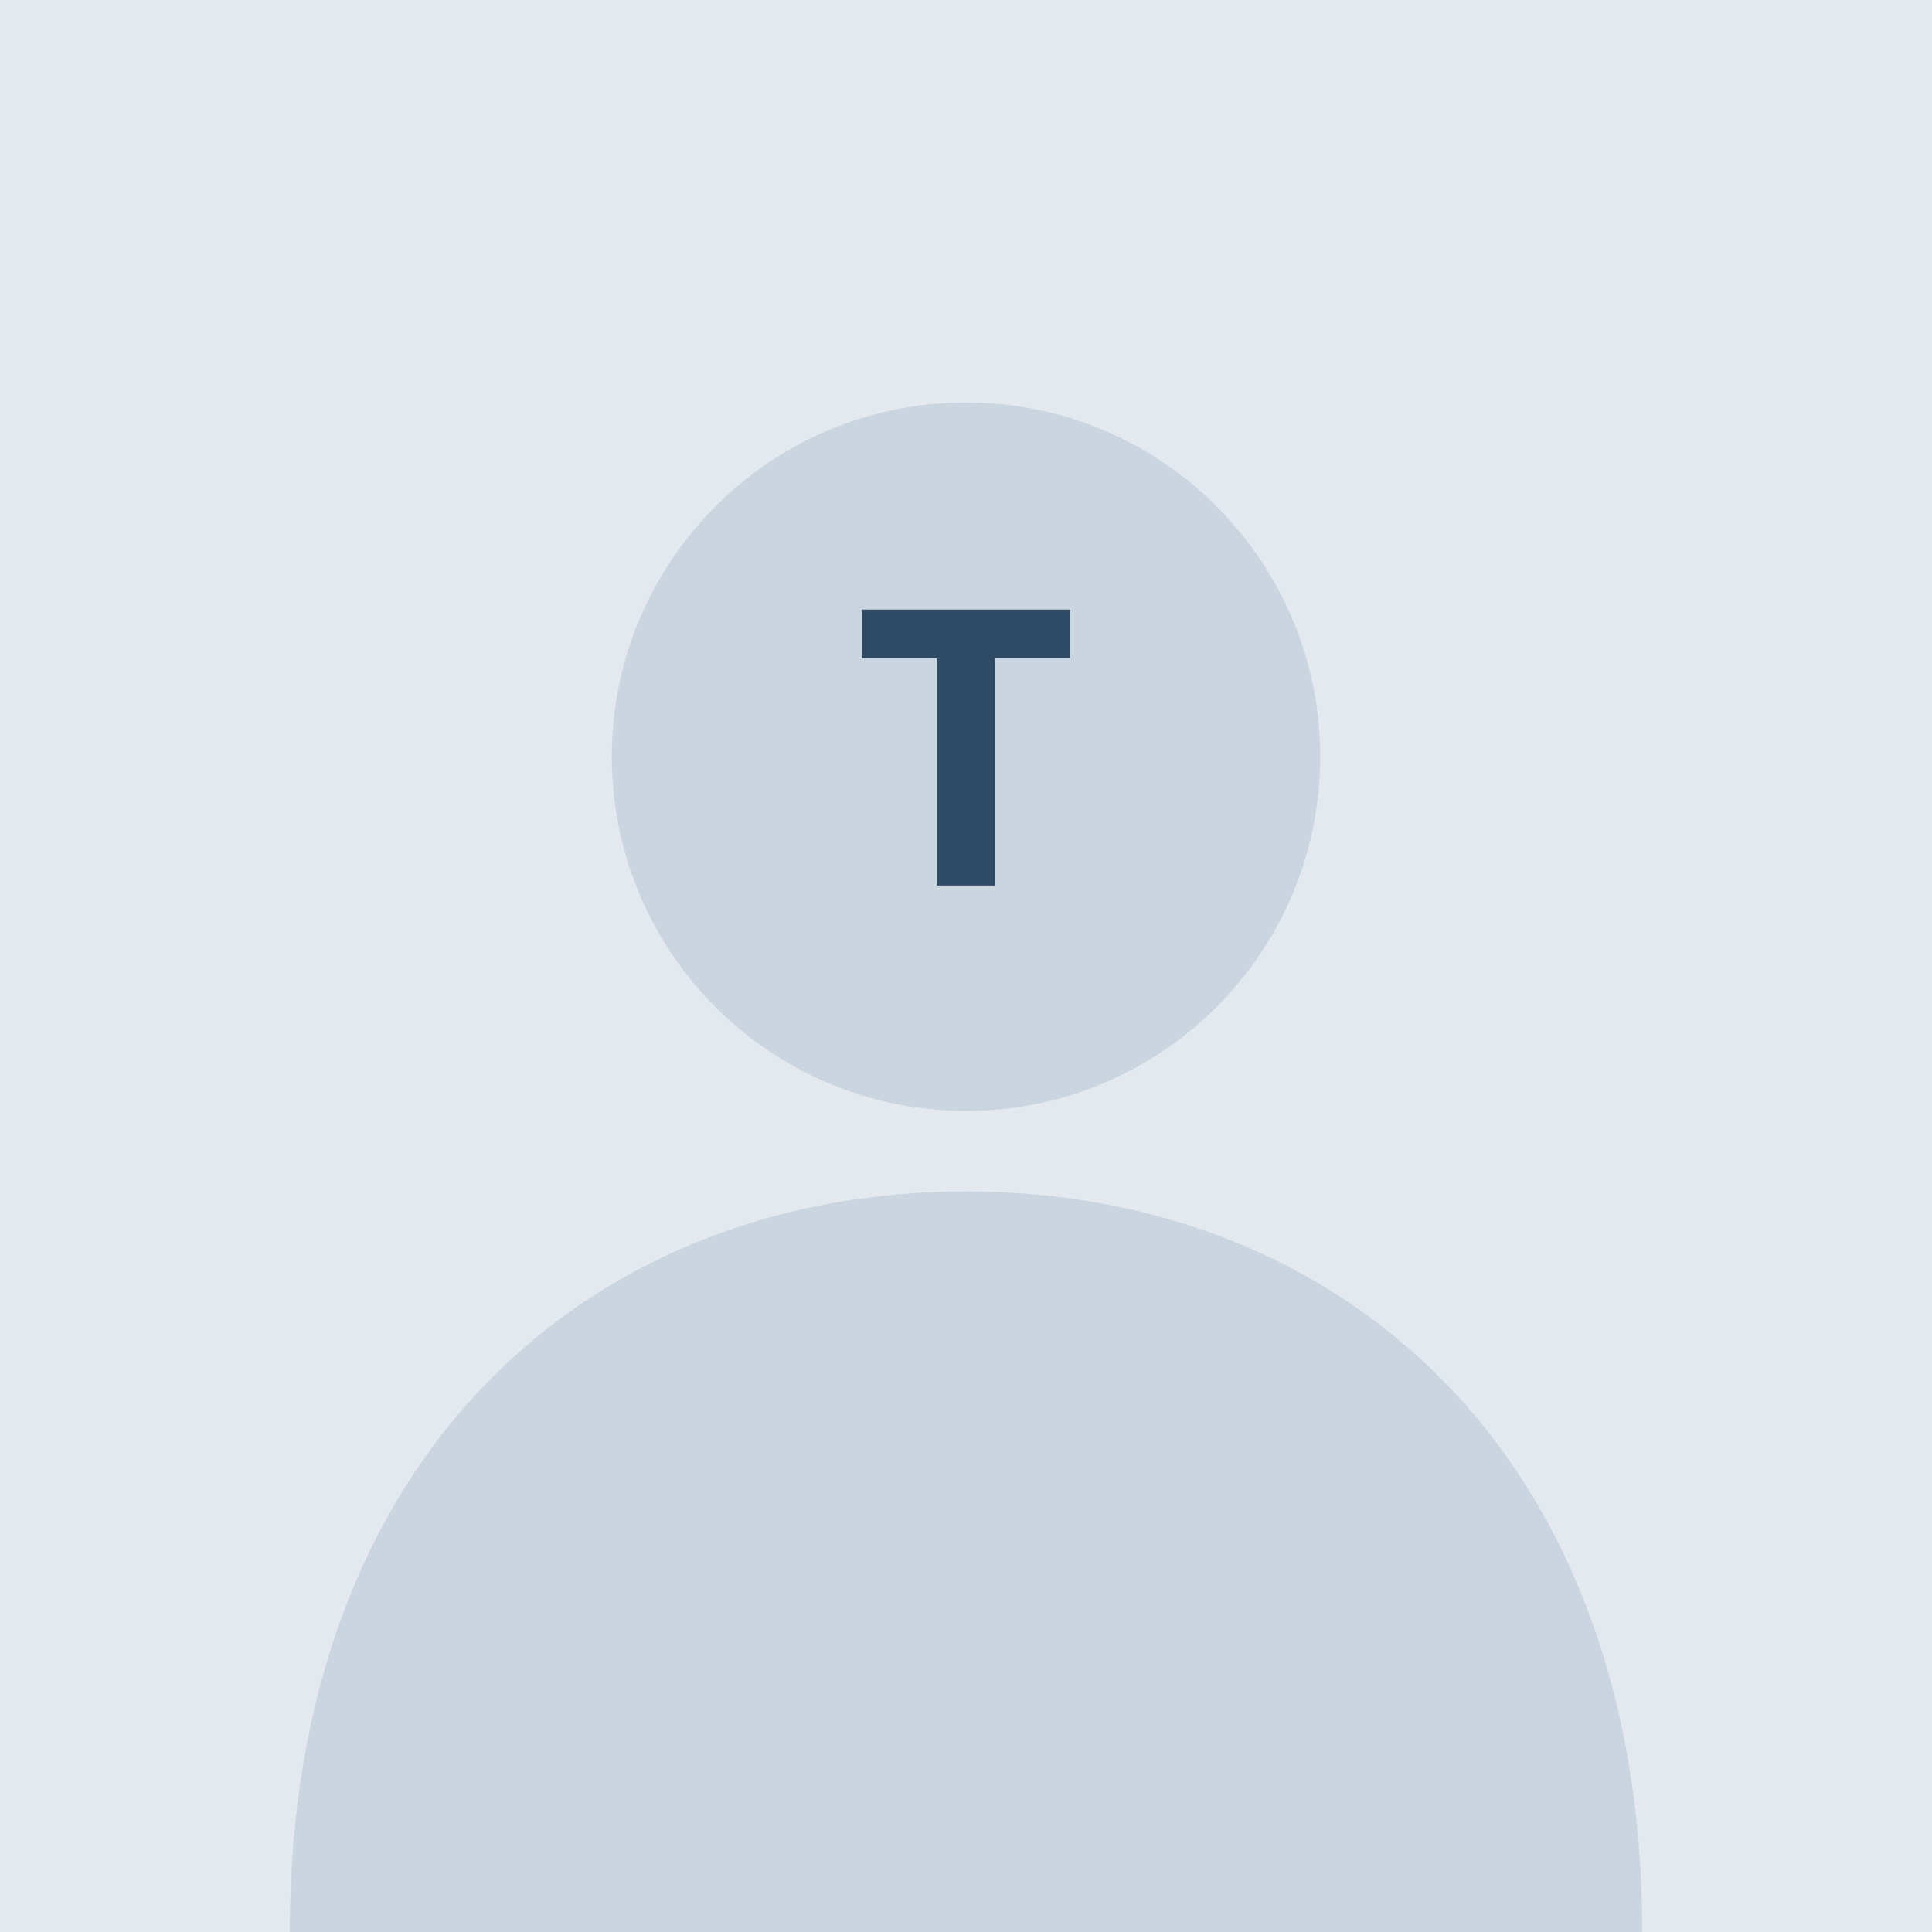
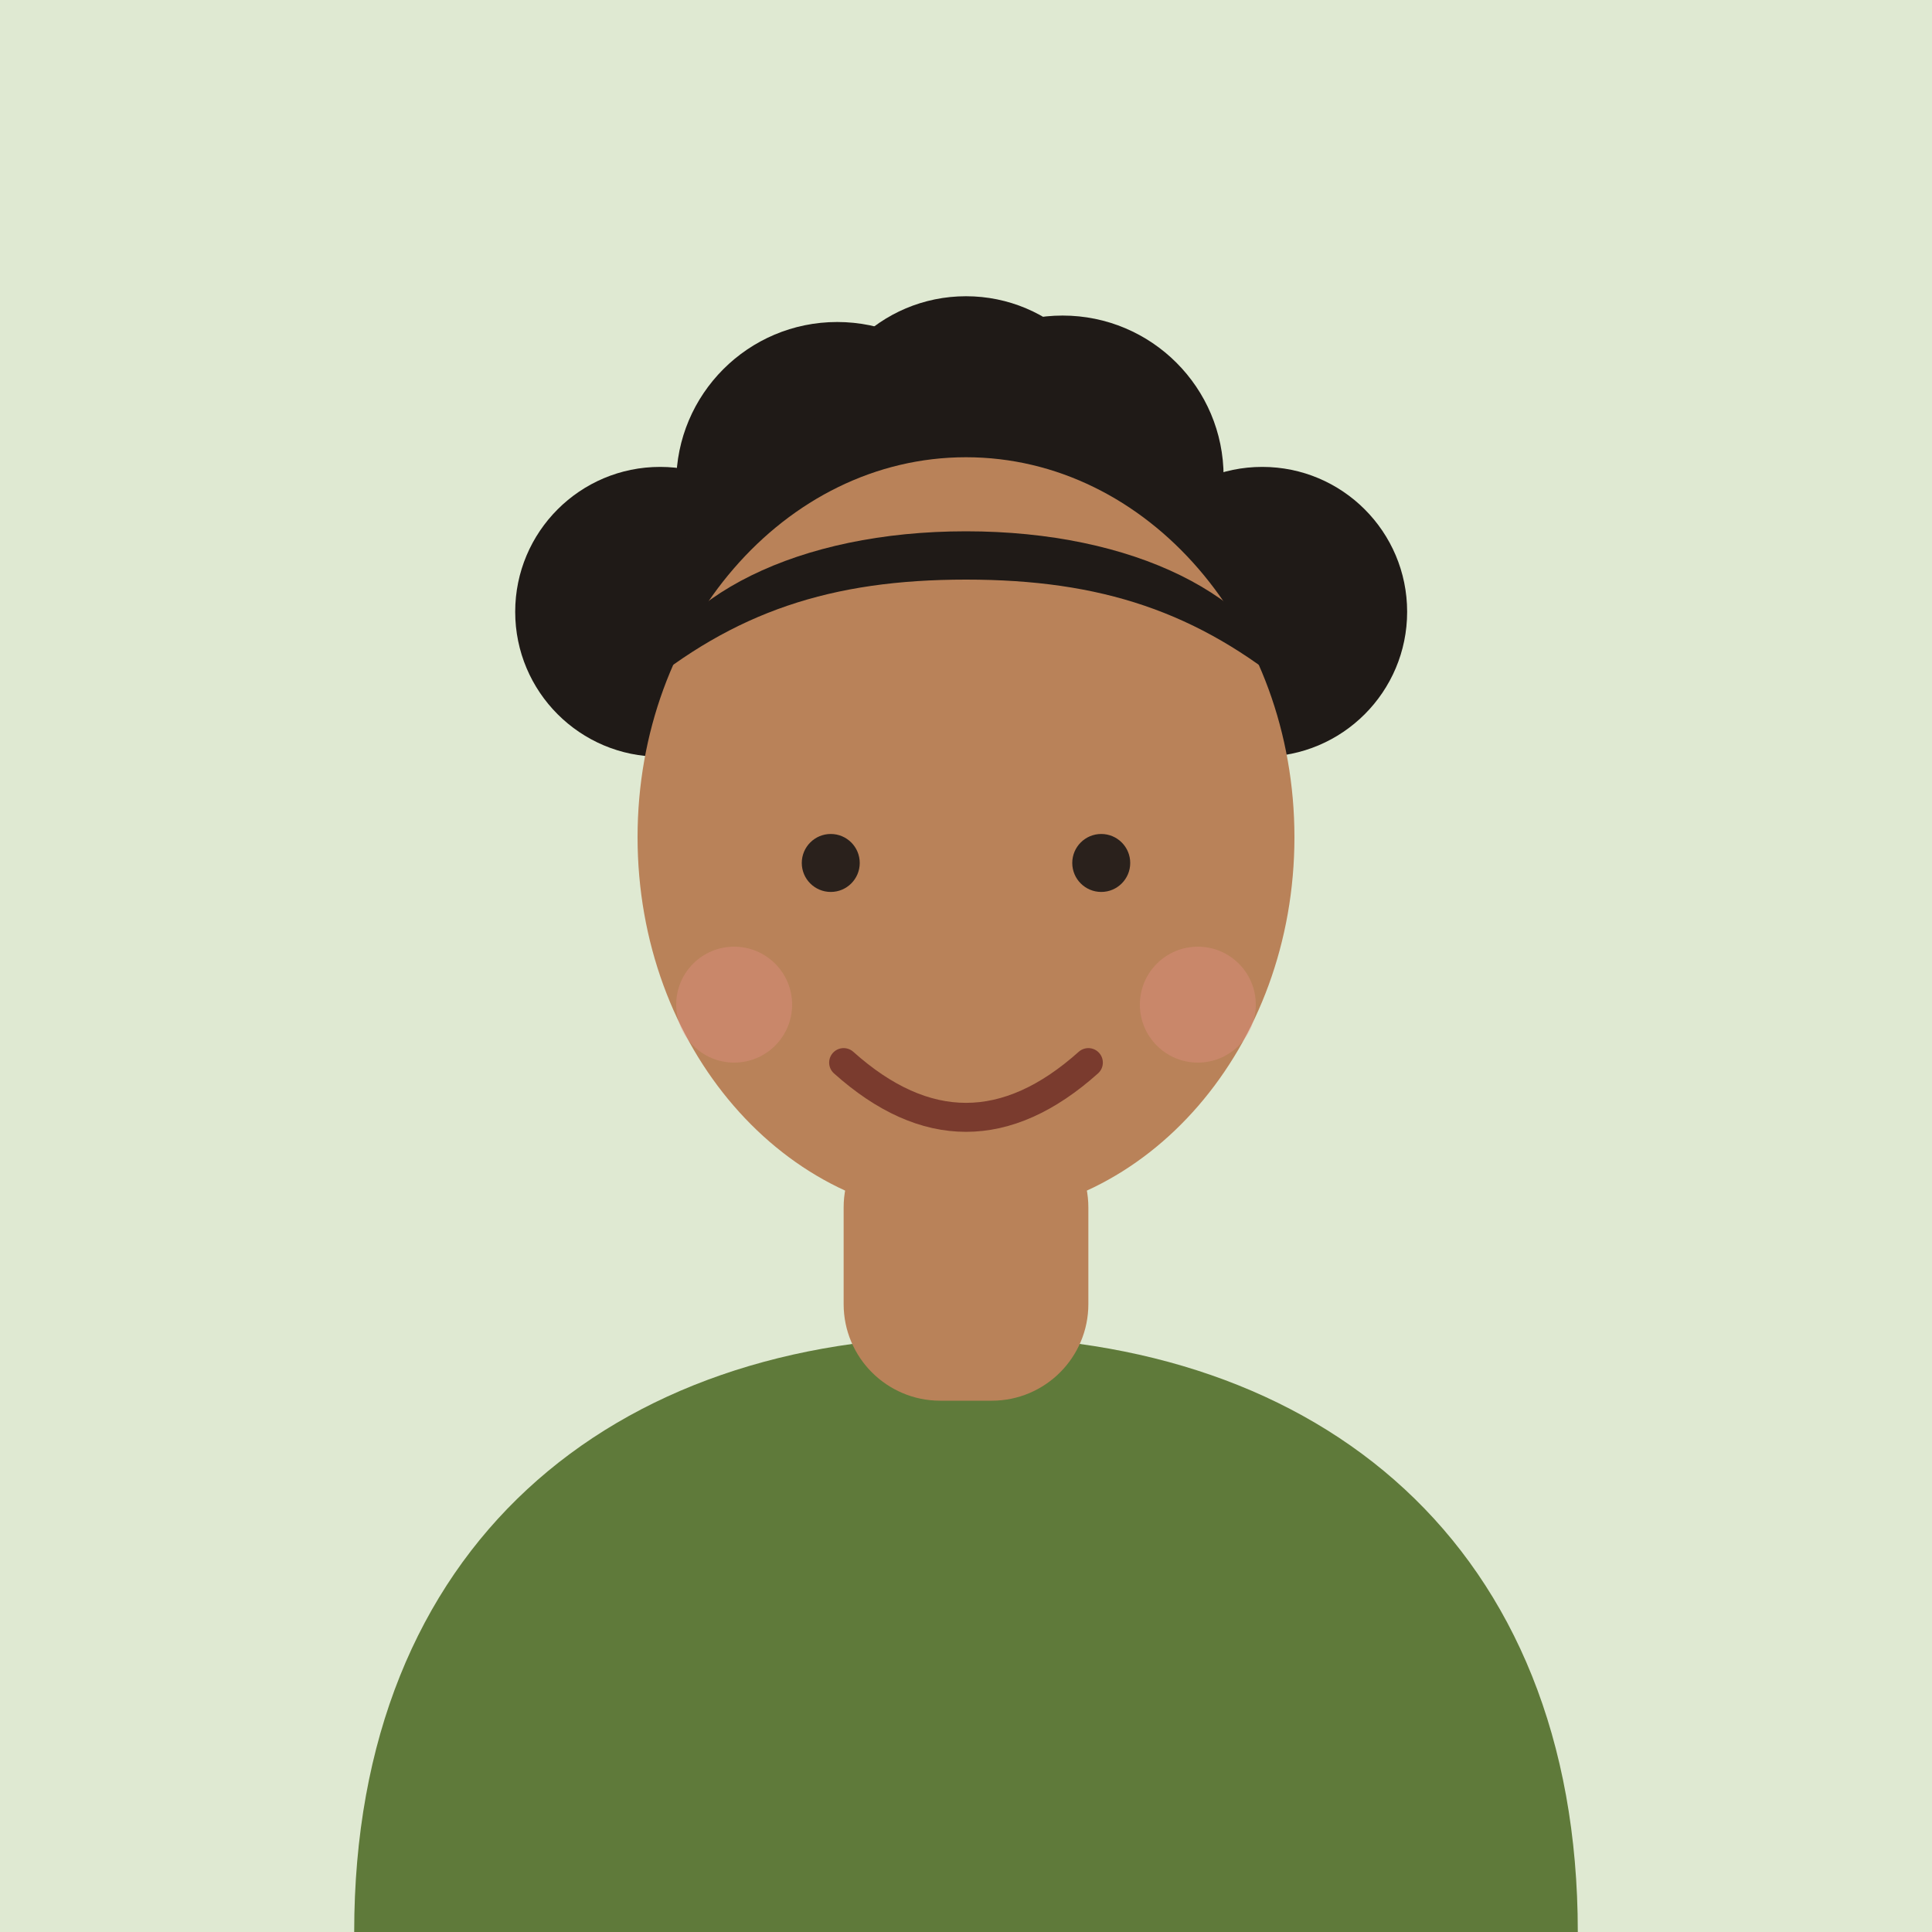
<svg xmlns="http://www.w3.org/2000/svg" viewBox="0 0 600 600">
-   <rect width="600" height="600" fill="#e3e9ef" />
-   <circle cx="300" cy="235" r="110" fill="#cbd5df" />
-   <path d="M90 600c0-150 95-230 210-230s210 80 210 230z" fill="#cbd5df" />
-   <text x="300" y="275" text-anchor="middle" font-family="IBM Plex Sans, system-ui, sans-serif" font-size="120" font-weight="600" fill="#2f4a64">T</text>
+   <rect width="600" height="600" fill="#dfe9d2" />
+   <g fill="#1f1a17">
+     <circle cx="205" cy="190" r="45" />
+     <circle cx="260" cy="150" r="50" />
+     <circle cx="330" cy="148" r="50" />
+     <circle cx="392" cy="190" r="45" />
+     <circle cx="300" cy="140" r="48" />
+   </g>
+   <path d="M110 600c0-120 80-185 190-185s190 65 190 185z" fill="#5f7a3a" />
+   <rect x="262" y="345" width="76" height="90" rx="30" fill="#b98259" />
+   <ellipse cx="300" cy="260" rx="102" ry="118" fill="#b98259" />
+   <path d="M198 215c10-30 50-50 102-50s92 20 102 50c-30-25-60-35-102-35s-72 10-102 35z" fill="#1f1a17" />
+   <g fill="#2a211c">
+     <circle cx="258" cy="268" r="9" />
+     <circle cx="342" cy="268" r="9" />
+   </g>
+   <path d="M262 330q38 34 76 0" fill="none" stroke="#7a3b2e" stroke-width="9" stroke-linecap="round" />
+   <g fill="#e8908a" opacity=".35">
+     <circle cx="228" cy="312" r="18" />
+     <circle cx="372" cy="312" r="18" />
+   </g>
</svg>
